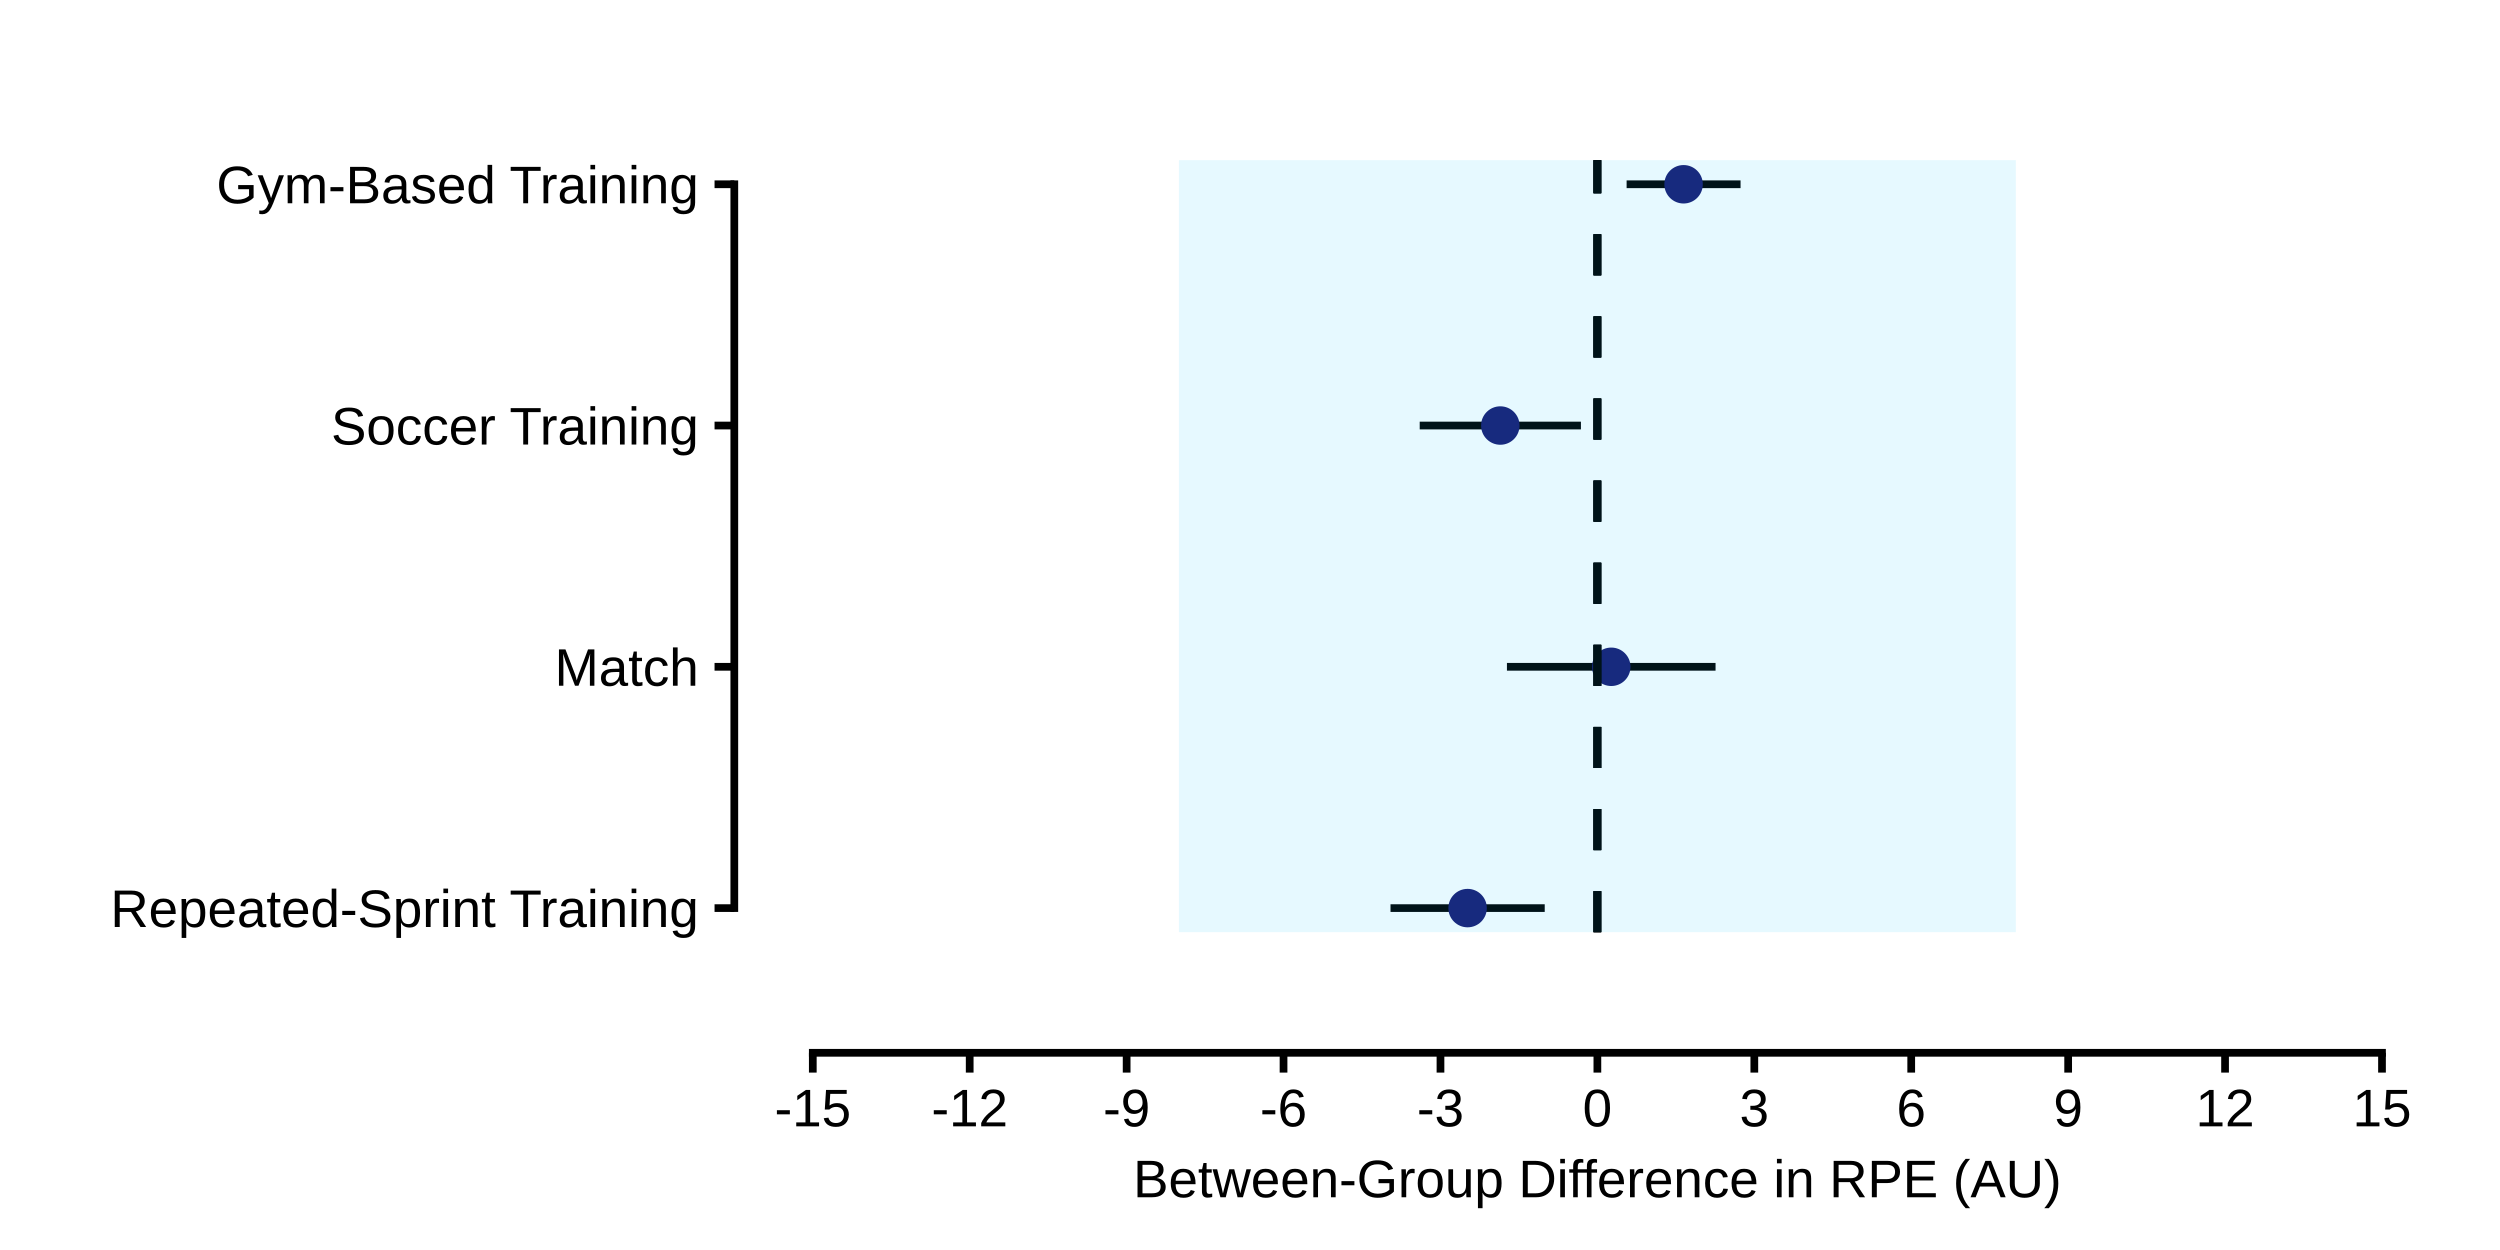
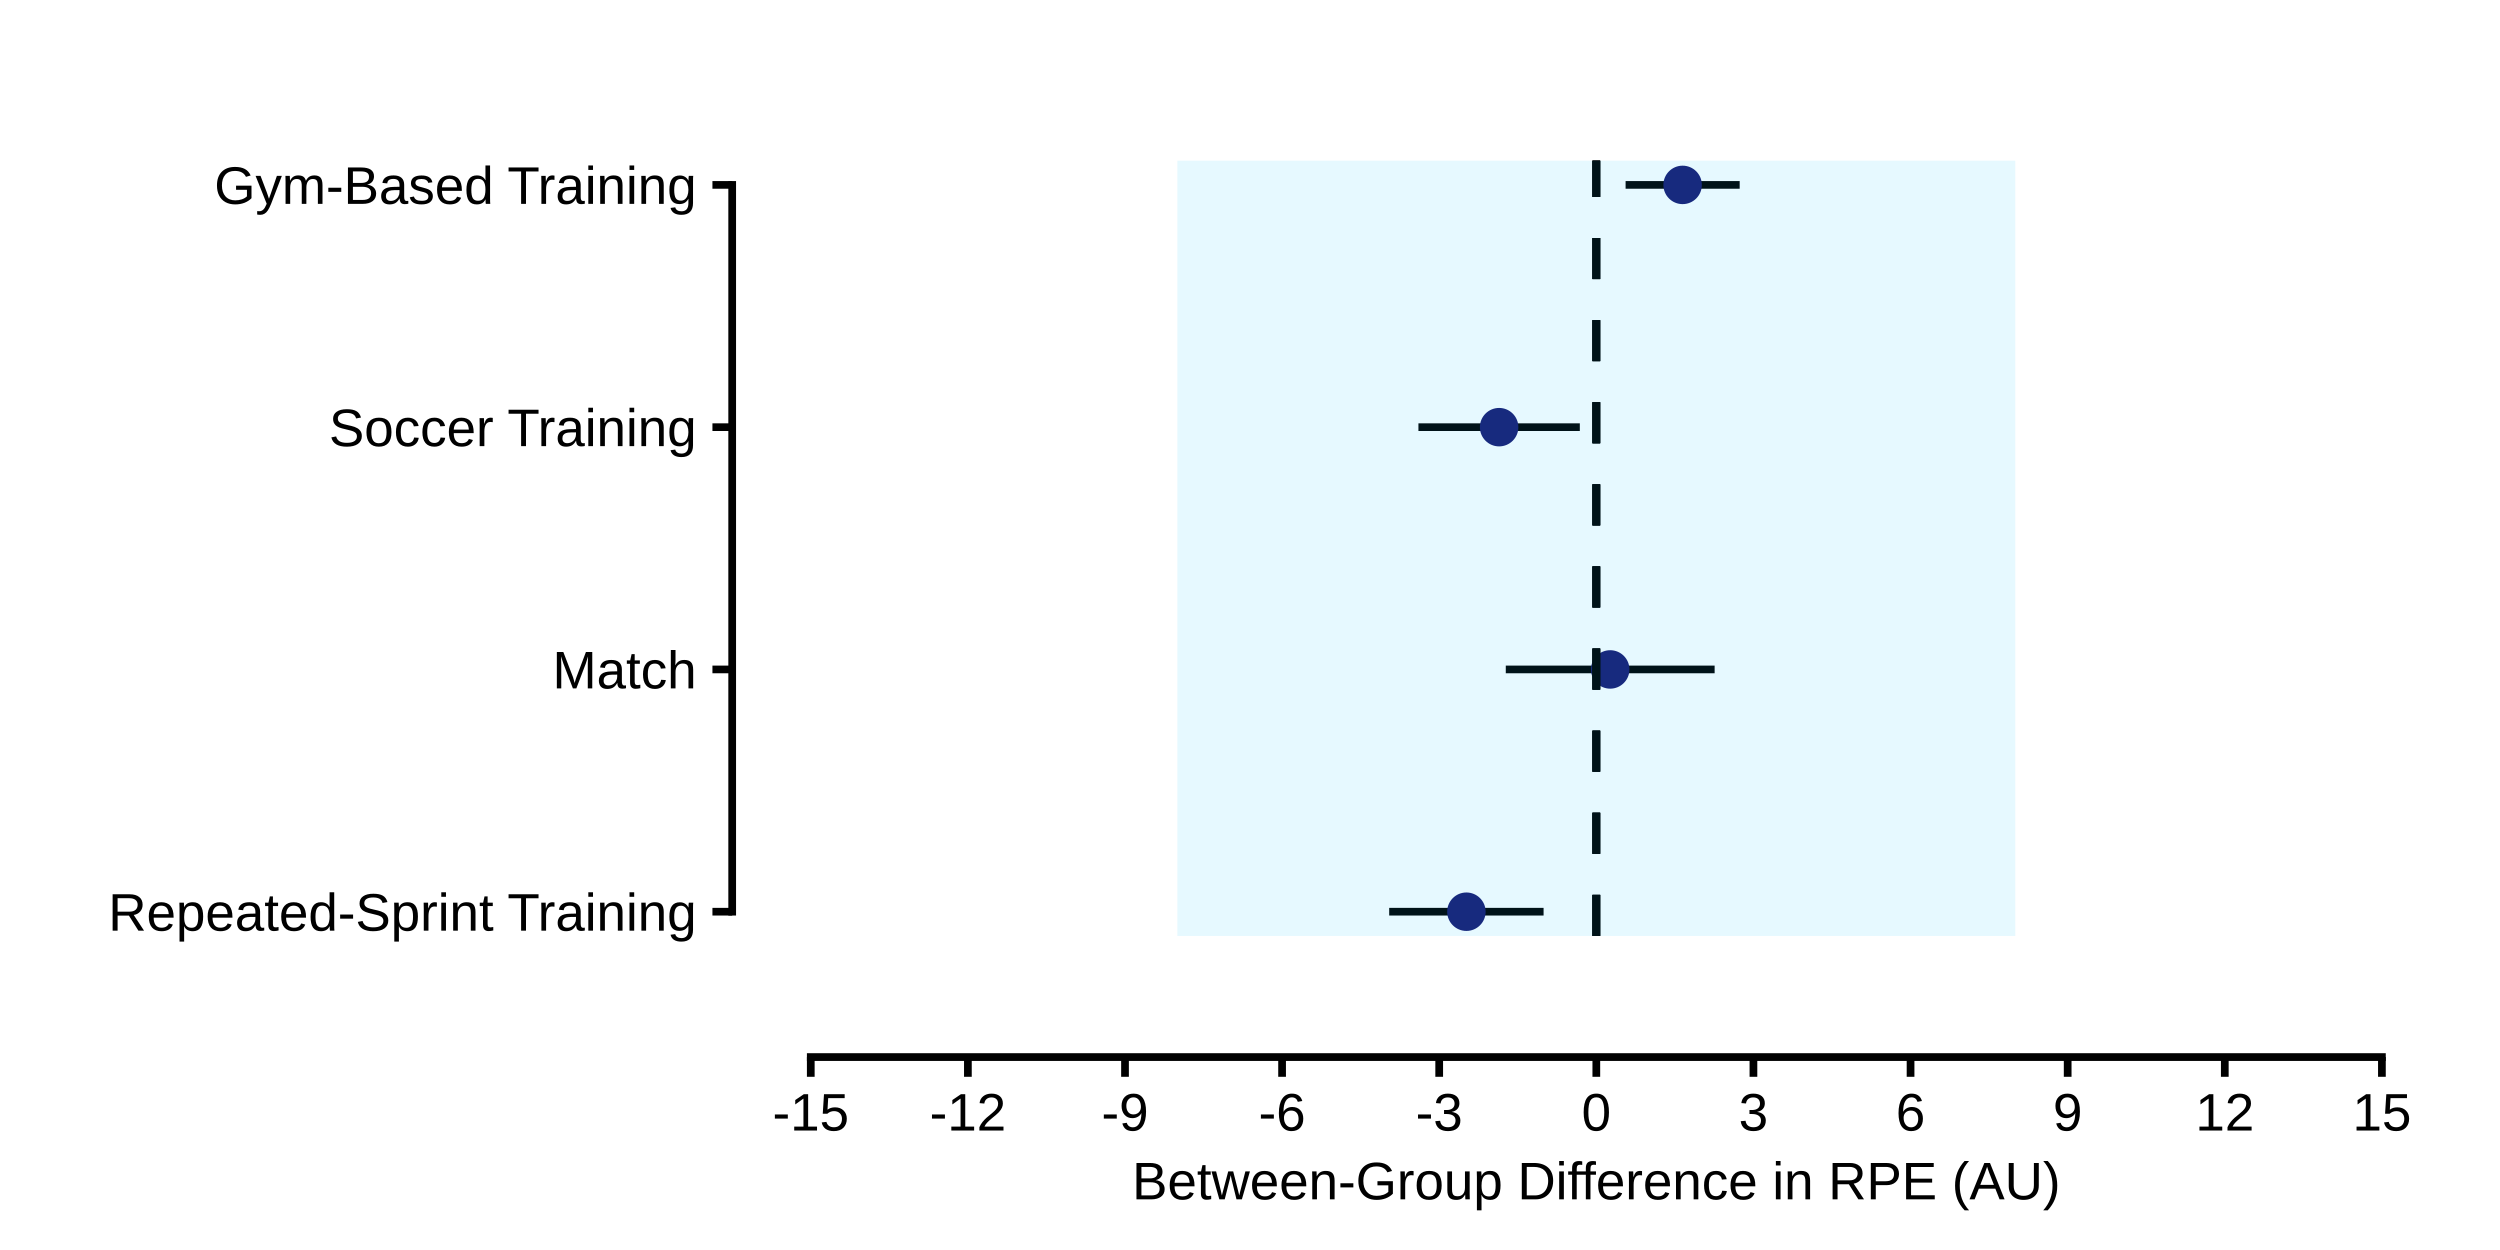
<svg xmlns="http://www.w3.org/2000/svg" width="566.93pt" height="283.46pt" viewBox="0 0 566.93 283.46">
  <g class="svglite">
    <defs>
      <style type="text/css">
    .svglite line, .svglite polyline, .svglite polygon, .svglite path, .svglite rect, .svglite circle {
      fill: none;
      stroke: #000000;
      stroke-linecap: round;
      stroke-linejoin: round;
      stroke-miterlimit: 10.00;
    }
    .svglite text {
      white-space: pre;
    }
    .svglite g.glyphgroup path {
      fill: inherit;
      stroke: none;
    }
  </style>
    </defs>
    <rect width="100%" height="100%" style="stroke: none; fill: #FFFFFF;" />
    <defs>
      <clipPath id="cpMC4wMHw1NjYuOTN8MC4wMHwyODMuNDY=">
        <rect x="0.00" y="0.00" width="566.93" height="283.46" />
      </clipPath>
    </defs>
    <g clip-path="url(#cpMC4wMHw1NjYuOTN8MC4wMHwyODMuNDY=)">
-       <rect x="0.00" y="0.00" width="566.93" height="283.46" style="stroke-width: 1.75; stroke: #FFFFFF; fill: #FFFFFF;" />
+       <rect x="0" y="0.00" width="566.93" height="283.46" style="stroke-width: 1.75; stroke: #FFFFFF; fill: #FFFFFF;" />
    </g>
    <defs>
-       <clipPath id="cpMTY2LjUyfDU1Ny45Nnw4Ljk3fDIzOC43NQ==">
-         <rect x="166.52" y="8.97" width="391.44" height="229.79" />
+       <clipPath id="cpMTY2LjA0fDU1Ny45Nnw4Ljk3fDIzOS43MQ==">
+         <rect x="166.04" y="8.97" width="391.92" height="230.75" />
      </clipPath>
    </defs>
-     <g clip-path="url(#cpMTY2LjUyfDU1Ny45Nnw4Ljk3fDIzOC43NQ==)">
-       <rect x="166.52" y="8.97" width="391.44" height="229.79" style="stroke-width: 1.75; stroke: none; fill: #FFFFFF;" />
-       <polyline points="350.30,205.93 350.30,205.93 " style="stroke-width: 1.75; stroke-linecap: butt;" />
-       <polyline points="350.30,205.93 315.33,205.93 " style="stroke-width: 1.75; stroke-linecap: butt;" />
-       <polyline points="315.33,205.93 315.33,205.93 " style="stroke-width: 1.75; stroke-linecap: butt;" />
-       <polyline points="389.04,151.21 389.04,151.21 " style="stroke-width: 1.75; stroke-linecap: butt;" />
-       <polyline points="389.04,151.21 341.73,151.21 " style="stroke-width: 1.75; stroke-linecap: butt;" />
-       <polyline points="341.73,151.21 341.73,151.21 " style="stroke-width: 1.75; stroke-linecap: butt;" />
-       <polyline points="358.51,96.50 358.51,96.50 " style="stroke-width: 1.75; stroke-linecap: butt;" />
-       <polyline points="358.51,96.50 321.95,96.50 " style="stroke-width: 1.75; stroke-linecap: butt;" />
-       <polyline points="321.95,96.50 321.95,96.50 " style="stroke-width: 1.75; stroke-linecap: butt;" />
-       <polyline points="394.71,41.79 394.71,41.79 " style="stroke-width: 1.75; stroke-linecap: butt;" />
-       <polyline points="394.71,41.79 368.87,41.79 " style="stroke-width: 1.75; stroke-linecap: butt;" />
-       <polyline points="368.87,41.79 368.87,41.79 " style="stroke-width: 1.75; stroke-linecap: butt;" />
-       <circle cx="332.81" cy="205.93" r="3.78" style="stroke-width: 1.16; stroke: #191970; fill: #191970;" />
-       <circle cx="365.39" cy="151.21" r="3.78" style="stroke-width: 1.16; stroke: #191970; fill: #191970;" />
-       <circle cx="340.23" cy="96.50" r="3.78" style="stroke-width: 1.16; stroke: #191970; fill: #191970;" />
-       <circle cx="381.79" cy="41.79" r="3.78" style="stroke-width: 1.16; stroke: #191970; fill: #191970;" />
-       <line x1="362.24" y1="211.40" x2="362.24" y2="36.32" style="stroke-width: 1.75; stroke-dasharray: 9.31,9.31; stroke-linecap: butt;" />
-       <line x1="362.24" y1="211.40" x2="362.24" y2="36.32" style="stroke-width: 1.75; stroke-dasharray: 9.31,9.31; stroke-linecap: butt;" />
-       <line x1="362.24" y1="211.40" x2="362.24" y2="36.32" style="stroke-width: 1.75; stroke-dasharray: 9.31,9.31; stroke-linecap: butt;" />
-       <line x1="362.24" y1="211.40" x2="362.24" y2="36.32" style="stroke-width: 1.75; stroke-dasharray: 9.31,9.31; stroke-linecap: butt;" />
-       <rect x="267.35" y="36.32" width="189.79" height="175.07" style="stroke-width: 1.75; stroke: none; stroke-linecap: butt; stroke-linejoin: miter; fill: #00BFFF; fill-opacity: 0.10;" />
+     <g clip-path="url(#cpMTY2LjA0fDU1Ny45Nnw4Ljk3fDIzOS43MQ==)">
+       <rect x="166.04" y="8.97" width="391.92" height="230.75" style="stroke-width: 1.75; stroke: none; fill: #FFFFFF;" />
+       <polyline points="350.04,206.75 350.04,206.75 " style="stroke-width: 1.75; stroke-linecap: butt;" />
+       <polyline points="350.04,206.75 315.03,206.75 " style="stroke-width: 1.75; stroke-linecap: butt;" />
+       <polyline points="315.03,206.75 315.03,206.75 " style="stroke-width: 1.75; stroke-linecap: butt;" />
+       <polyline points="388.83,151.81 388.83,151.81 " style="stroke-width: 1.75; stroke-linecap: butt;" />
+       <polyline points="388.83,151.81 341.47,151.81 " style="stroke-width: 1.75; stroke-linecap: butt;" />
+       <polyline points="341.47,151.81 341.47,151.81 " style="stroke-width: 1.75; stroke-linecap: butt;" />
+       <polyline points="358.26,96.87 358.26,96.87 " style="stroke-width: 1.75; stroke-linecap: butt;" />
+       <polyline points="358.26,96.87 321.66,96.87 " style="stroke-width: 1.75; stroke-linecap: butt;" />
+       <polyline points="321.66,96.87 321.66,96.87 " style="stroke-width: 1.75; stroke-linecap: butt;" />
+       <polyline points="394.51,41.93 394.51,41.93 " style="stroke-width: 1.75; stroke-linecap: butt;" />
+       <polyline points="394.51,41.93 368.64,41.93 " style="stroke-width: 1.75; stroke-linecap: butt;" />
+       <polyline points="368.64,41.93 368.64,41.93 " style="stroke-width: 1.75; stroke-linecap: butt;" />
+       <circle cx="332.54" cy="206.75" r="3.78" style="stroke-width: 1.16; stroke: #191970; fill: #191970;" />
+       <circle cx="365.15" cy="151.81" r="3.78" style="stroke-width: 1.16; stroke: #191970; fill: #191970;" />
+       <circle cx="339.96" cy="96.87" r="3.78" style="stroke-width: 1.16; stroke: #191970; fill: #191970;" />
+       <circle cx="381.57" cy="41.93" r="3.78" style="stroke-width: 1.16; stroke: #191970; fill: #191970;" />
+       <line x1="362.00" y1="212.24" x2="362.00" y2="36.44" style="stroke-width: 1.75; stroke-dasharray: 9.31,9.31; stroke-linecap: butt;" />
+       <line x1="362.00" y1="212.24" x2="362.00" y2="36.44" style="stroke-width: 1.75; stroke-dasharray: 9.31,9.31; stroke-linecap: butt;" />
+       <line x1="362.00" y1="212.24" x2="362.00" y2="36.44" style="stroke-width: 1.75; stroke-dasharray: 9.31,9.31; stroke-linecap: butt;" />
+       <line x1="362.00" y1="212.24" x2="362.00" y2="36.44" style="stroke-width: 1.75; stroke-dasharray: 9.31,9.31; stroke-linecap: butt;" />
+       <rect x="266.99" y="36.44" width="190.02" height="175.81" style="stroke-width: 1.75; stroke: none; stroke-linecap: butt; stroke-linejoin: miter; fill: #00BFFF; fill-opacity: 0.10;" />
    </g>
    <g clip-path="url(#cpMC4wMHw1NjYuOTN8MC4wMHwyODMuNDY=)">
-       <polyline points="166.52,205.93 166.52,41.79 " style="stroke-width: 1.75; stroke-linecap: square;" />
-       <text x="158.45" y="210.22" text-anchor="end" style="font-size: 12.00px; font-family: &quot;Arial&quot;;" textLength="133.41px" lengthAdjust="spacingAndGlyphs">Repeated-Sprint Training</text>
-       <text x="158.45" y="155.51" text-anchor="end" style="font-size: 12.00px; font-family: &quot;Arial&quot;;" textLength="32.67px" lengthAdjust="spacingAndGlyphs">Match</text>
-       <text x="158.45" y="100.80" text-anchor="end" style="font-size: 12.00px; font-family: &quot;Arial&quot;;" textLength="83.38px" lengthAdjust="spacingAndGlyphs">Soccer Training</text>
-       <text x="158.45" y="46.09" text-anchor="end" style="font-size: 12.00px; font-family: &quot;Arial&quot;;" textLength="109.38px" lengthAdjust="spacingAndGlyphs">Gym-Based Training</text>
-       <polyline points="162.04,205.93 166.52,205.93 " style="stroke-width: 1.75; stroke-linecap: butt;" />
-       <polyline points="162.04,151.21 166.52,151.21 " style="stroke-width: 1.75; stroke-linecap: butt;" />
-       <polyline points="162.04,96.50 166.52,96.50 " style="stroke-width: 1.75; stroke-linecap: butt;" />
-       <polyline points="162.04,41.79 166.52,41.79 " style="stroke-width: 1.75; stroke-linecap: butt;" />
-       <polyline points="184.32,238.75 540.17,238.75 " style="stroke-width: 1.75; stroke-linecap: square;" />
-       <polyline points="184.32,243.23 184.32,238.75 " style="stroke-width: 1.75; stroke-linecap: butt;" />
-       <polyline points="219.90,243.23 219.90,238.75 " style="stroke-width: 1.75; stroke-linecap: butt;" />
-       <polyline points="255.49,243.23 255.49,238.75 " style="stroke-width: 1.75; stroke-linecap: butt;" />
-       <polyline points="291.07,243.23 291.07,238.75 " style="stroke-width: 1.75; stroke-linecap: butt;" />
-       <polyline points="326.66,243.23 326.66,238.75 " style="stroke-width: 1.75; stroke-linecap: butt;" />
-       <polyline points="362.24,243.23 362.24,238.75 " style="stroke-width: 1.75; stroke-linecap: butt;" />
-       <polyline points="397.83,243.23 397.83,238.75 " style="stroke-width: 1.75; stroke-linecap: butt;" />
-       <polyline points="433.41,243.23 433.41,238.75 " style="stroke-width: 1.75; stroke-linecap: butt;" />
-       <polyline points="469.00,243.23 469.00,238.75 " style="stroke-width: 1.75; stroke-linecap: butt;" />
-       <polyline points="504.58,243.23 504.58,238.75 " style="stroke-width: 1.75; stroke-linecap: butt;" />
-       <polyline points="540.17,243.23 540.17,238.75 " style="stroke-width: 1.75; stroke-linecap: butt;" />
-       <text x="184.32" y="255.42" text-anchor="middle" style="font-size: 12.00px; font-family: &quot;Arial&quot;;" textLength="17.34px" lengthAdjust="spacingAndGlyphs">-15</text>
-       <text x="219.90" y="255.42" text-anchor="middle" style="font-size: 12.00px; font-family: &quot;Arial&quot;;" textLength="17.34px" lengthAdjust="spacingAndGlyphs">-12</text>
-       <text x="255.49" y="255.42" text-anchor="middle" style="font-size: 12.00px; font-family: &quot;Arial&quot;;" textLength="10.67px" lengthAdjust="spacingAndGlyphs">-9</text>
-       <text x="291.07" y="255.42" text-anchor="middle" style="font-size: 12.00px; font-family: &quot;Arial&quot;;" textLength="10.67px" lengthAdjust="spacingAndGlyphs">-6</text>
-       <text x="326.66" y="255.42" text-anchor="middle" style="font-size: 12.00px; font-family: &quot;Arial&quot;;" textLength="10.67px" lengthAdjust="spacingAndGlyphs">-3</text>
-       <text x="362.24" y="255.42" text-anchor="middle" style="font-size: 12.00px; font-family: &quot;Arial&quot;;" textLength="6.67px" lengthAdjust="spacingAndGlyphs">0</text>
-       <text x="397.83" y="255.42" text-anchor="middle" style="font-size: 12.00px; font-family: &quot;Arial&quot;;" textLength="6.67px" lengthAdjust="spacingAndGlyphs">3</text>
-       <text x="433.41" y="255.42" text-anchor="middle" style="font-size: 12.00px; font-family: &quot;Arial&quot;;" textLength="6.67px" lengthAdjust="spacingAndGlyphs">6</text>
-       <text x="469.00" y="255.42" text-anchor="middle" style="font-size: 12.00px; font-family: &quot;Arial&quot;;" textLength="6.67px" lengthAdjust="spacingAndGlyphs">9</text>
-       <text x="504.58" y="255.42" text-anchor="middle" style="font-size: 12.00px; font-family: &quot;Arial&quot;;" textLength="13.34px" lengthAdjust="spacingAndGlyphs">12</text>
-       <text x="540.17" y="255.42" text-anchor="middle" style="font-size: 12.00px; font-family: &quot;Arial&quot;;" textLength="13.34px" lengthAdjust="spacingAndGlyphs">15</text>
-       <text x="362.24" y="271.50" text-anchor="middle" style="font-size: 12.00px; font-family: &quot;Arial&quot;;" textLength="210.50px" lengthAdjust="spacingAndGlyphs">Between-Group Difference in RPE (AU)</text>
+       <polyline points="166.04,206.75 166.04,41.93 " style="stroke-width: 1.75; stroke-linecap: square;" />
+       <text x="157.97" y="211.05" text-anchor="end" style="font-size: 12.00px; font-family: &quot;Arial&quot;;" textLength="133.41px" lengthAdjust="spacingAndGlyphs">Repeated-Sprint Training</text>
+       <text x="157.97" y="156.11" text-anchor="end" style="font-size: 12.00px; font-family: &quot;Arial&quot;;" textLength="32.67px" lengthAdjust="spacingAndGlyphs">Match</text>
+       <text x="157.97" y="101.17" text-anchor="end" style="font-size: 12.00px; font-family: &quot;Arial&quot;;" textLength="83.38px" lengthAdjust="spacingAndGlyphs">Soccer Training</text>
+       <text x="157.97" y="46.23" text-anchor="end" style="font-size: 12.00px; font-family: &quot;Arial&quot;;" textLength="109.38px" lengthAdjust="spacingAndGlyphs">Gym-Based Training</text>
+       <polyline points="161.56,206.75 166.04,206.75 " style="stroke-width: 1.75; stroke-linecap: butt;" />
+       <polyline points="161.56,151.81 166.04,151.81 " style="stroke-width: 1.75; stroke-linecap: butt;" />
+       <polyline points="161.56,96.87 166.04,96.87 " style="stroke-width: 1.75; stroke-linecap: butt;" />
+       <polyline points="161.56,41.93 166.04,41.93 " style="stroke-width: 1.75; stroke-linecap: butt;" />
+       <polyline points="183.86,239.71 540.15,239.71 " style="stroke-width: 1.75; stroke-linecap: square;" />
+       <polyline points="183.86,244.19 183.86,239.71 " style="stroke-width: 1.75; stroke-linecap: butt;" />
+       <polyline points="219.49,244.19 219.49,239.71 " style="stroke-width: 1.75; stroke-linecap: butt;" />
+       <polyline points="255.12,244.19 255.12,239.71 " style="stroke-width: 1.75; stroke-linecap: butt;" />
+       <polyline points="290.74,244.19 290.74,239.71 " style="stroke-width: 1.75; stroke-linecap: butt;" />
+       <polyline points="326.37,244.19 326.37,239.71 " style="stroke-width: 1.75; stroke-linecap: butt;" />
+       <polyline points="362.00,244.19 362.00,239.71 " style="stroke-width: 1.75; stroke-linecap: butt;" />
+       <polyline points="397.63,244.19 397.63,239.71 " style="stroke-width: 1.75; stroke-linecap: butt;" />
+       <polyline points="433.26,244.19 433.26,239.71 " style="stroke-width: 1.75; stroke-linecap: butt;" />
+       <polyline points="468.89,244.19 468.89,239.71 " style="stroke-width: 1.75; stroke-linecap: butt;" />
+       <polyline points="504.52,244.19 504.52,239.71 " style="stroke-width: 1.75; stroke-linecap: butt;" />
+       <polyline points="540.15,244.19 540.15,239.71 " style="stroke-width: 1.75; stroke-linecap: butt;" />
+       <text x="183.86" y="256.38" text-anchor="middle" style="font-size: 12.00px; font-family: &quot;Arial&quot;;" textLength="17.34px" lengthAdjust="spacingAndGlyphs">-15</text>
+       <text x="219.49" y="256.38" text-anchor="middle" style="font-size: 12.00px; font-family: &quot;Arial&quot;;" textLength="17.34px" lengthAdjust="spacingAndGlyphs">-12</text>
+       <text x="255.12" y="256.38" text-anchor="middle" style="font-size: 12.00px; font-family: &quot;Arial&quot;;" textLength="10.67px" lengthAdjust="spacingAndGlyphs">-9</text>
+       <text x="290.74" y="256.38" text-anchor="middle" style="font-size: 12.00px; font-family: &quot;Arial&quot;;" textLength="10.67px" lengthAdjust="spacingAndGlyphs">-6</text>
+       <text x="326.37" y="256.38" text-anchor="middle" style="font-size: 12.00px; font-family: &quot;Arial&quot;;" textLength="10.67px" lengthAdjust="spacingAndGlyphs">-3</text>
+       <text x="362.00" y="256.38" text-anchor="middle" style="font-size: 12.00px; font-family: &quot;Arial&quot;;" textLength="6.67px" lengthAdjust="spacingAndGlyphs">0</text>
+       <text x="397.63" y="256.38" text-anchor="middle" style="font-size: 12.00px; font-family: &quot;Arial&quot;;" textLength="6.67px" lengthAdjust="spacingAndGlyphs">3</text>
+       <text x="433.26" y="256.38" text-anchor="middle" style="font-size: 12.00px; font-family: &quot;Arial&quot;;" textLength="6.67px" lengthAdjust="spacingAndGlyphs">6</text>
+       <text x="468.89" y="256.38" text-anchor="middle" style="font-size: 12.00px; font-family: &quot;Arial&quot;;" textLength="6.67px" lengthAdjust="spacingAndGlyphs">9</text>
+       <text x="504.52" y="256.38" text-anchor="middle" style="font-size: 12.00px; font-family: &quot;Arial&quot;;" textLength="13.34px" lengthAdjust="spacingAndGlyphs">12</text>
+       <text x="540.15" y="256.38" text-anchor="middle" style="font-size: 12.00px; font-family: &quot;Arial&quot;;" textLength="13.34px" lengthAdjust="spacingAndGlyphs">15</text>
+       <text x="362.00" y="271.98" text-anchor="middle" style="font-size: 12.00px; font-family: &quot;Arial&quot;;" textLength="210.50px" lengthAdjust="spacingAndGlyphs">Between-Group Difference in RPE (AU)</text>
    </g>
  </g>
</svg>
